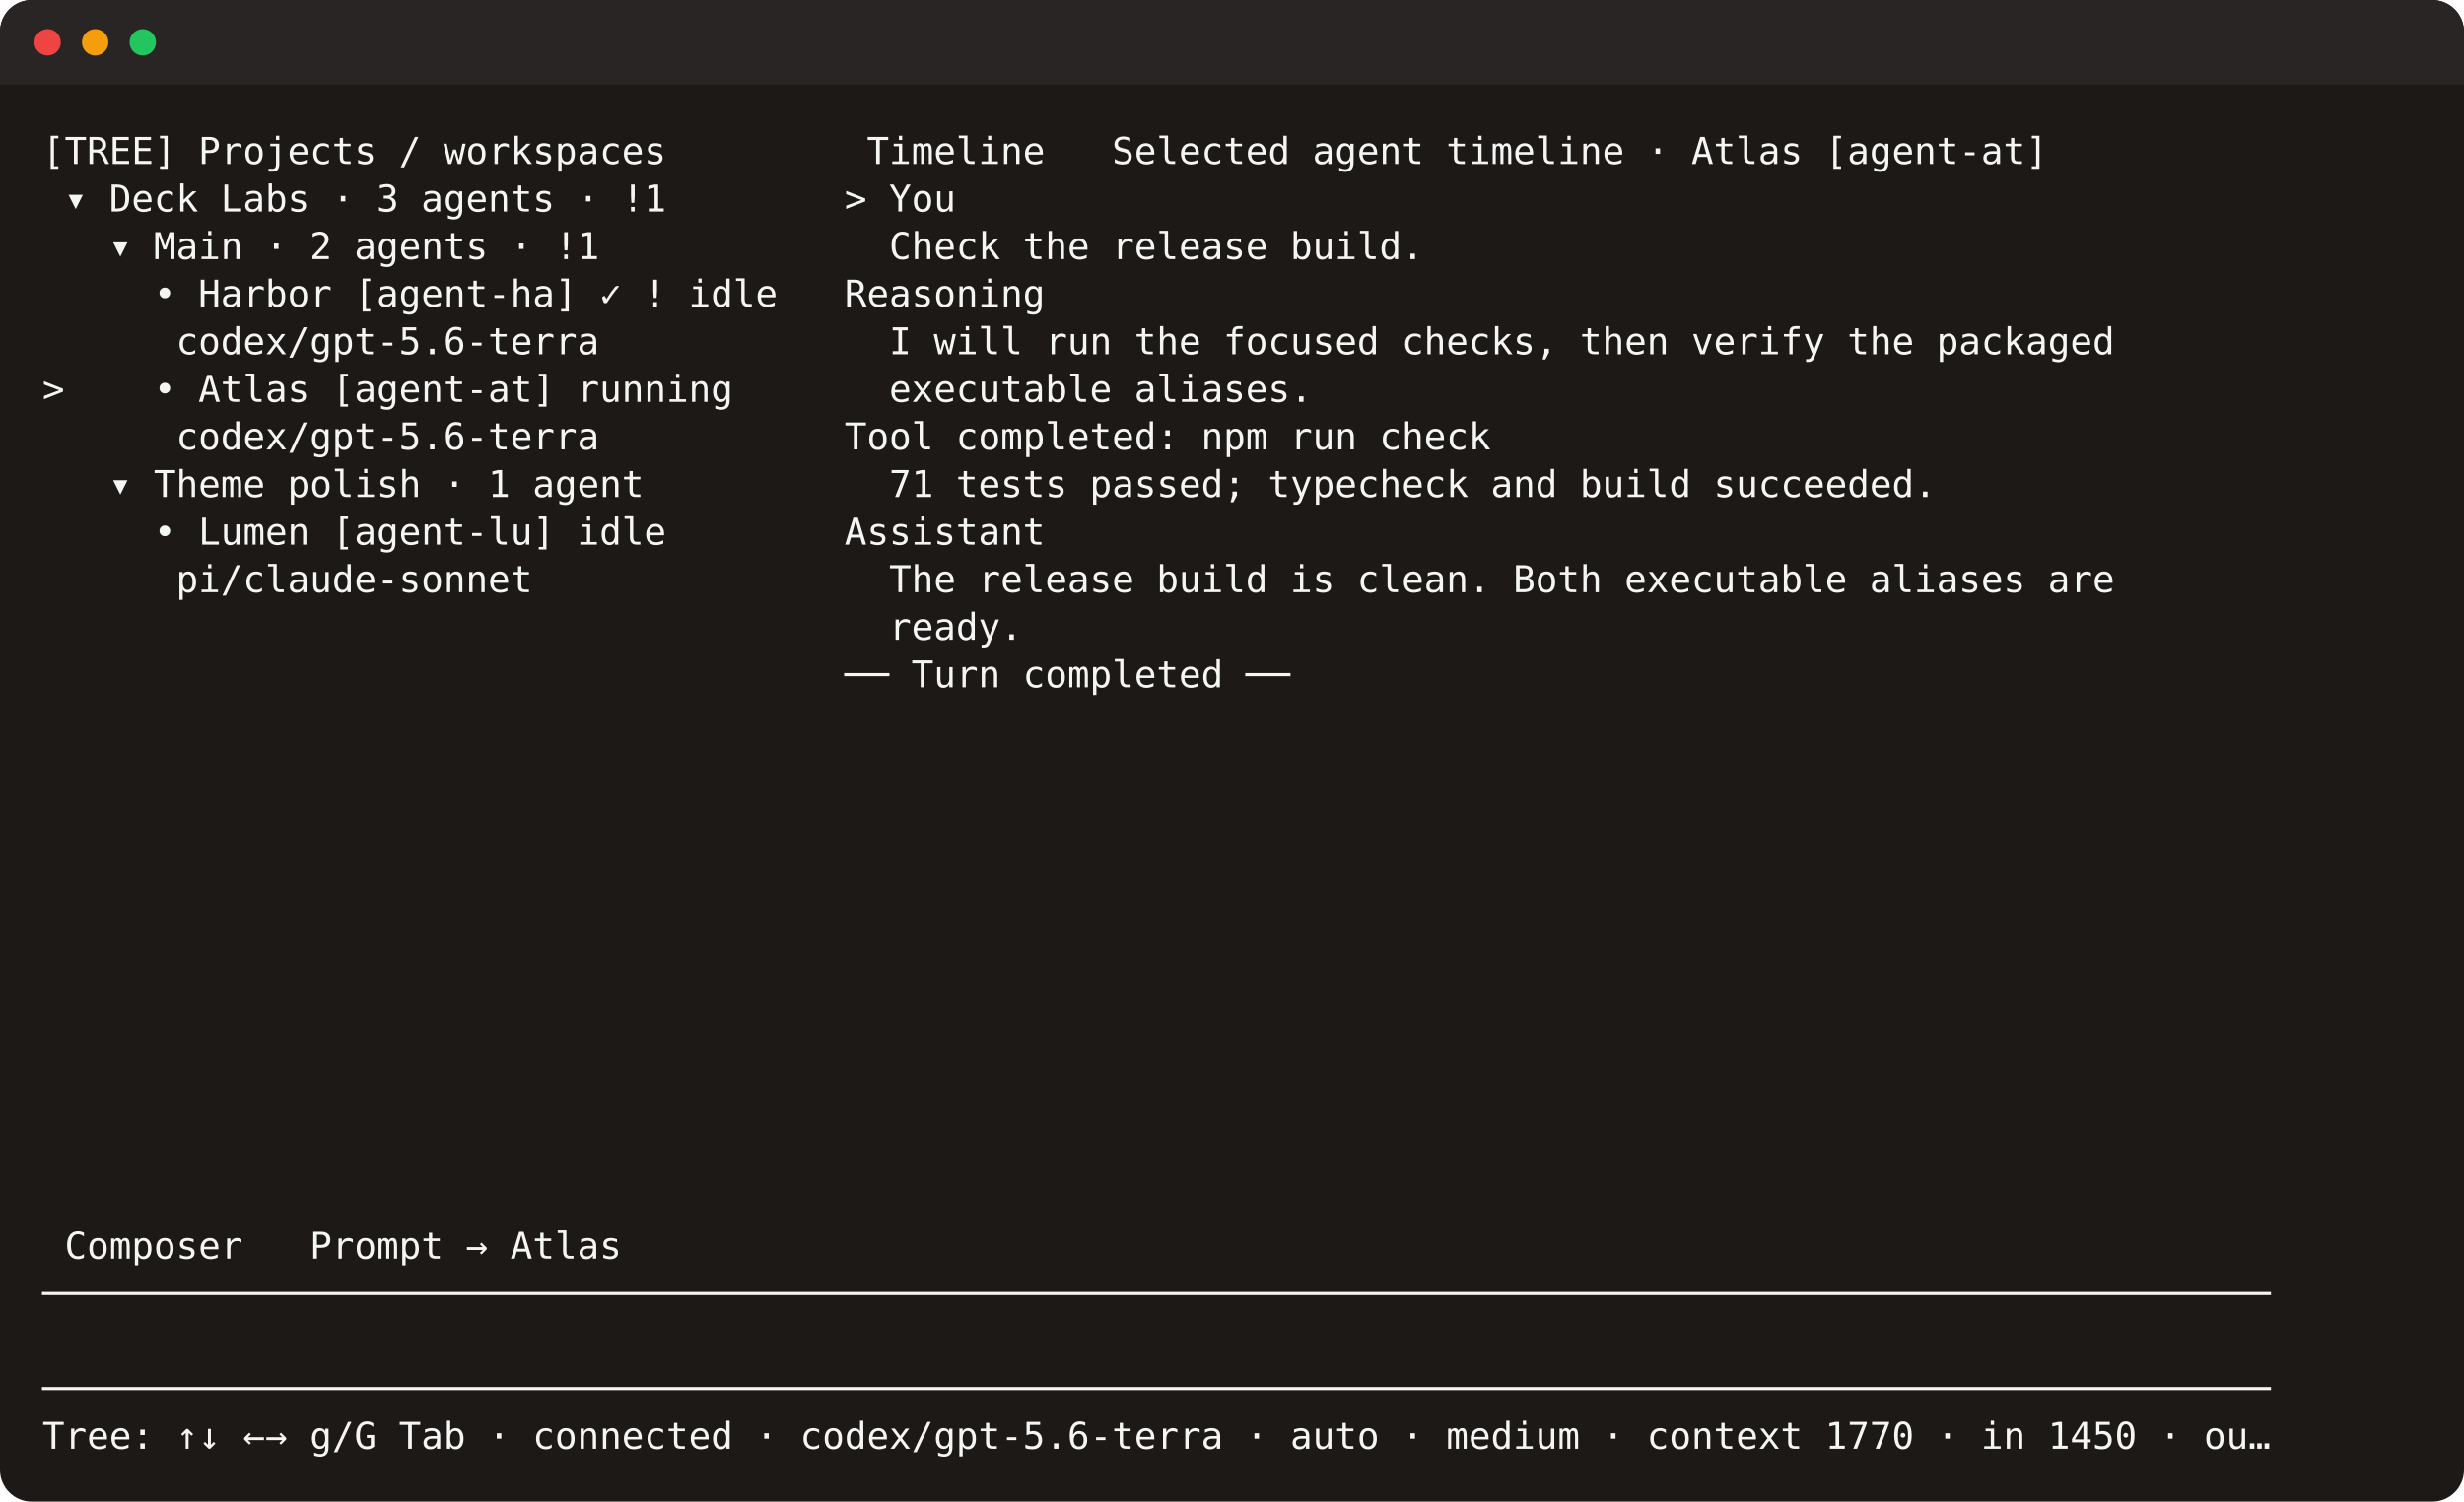
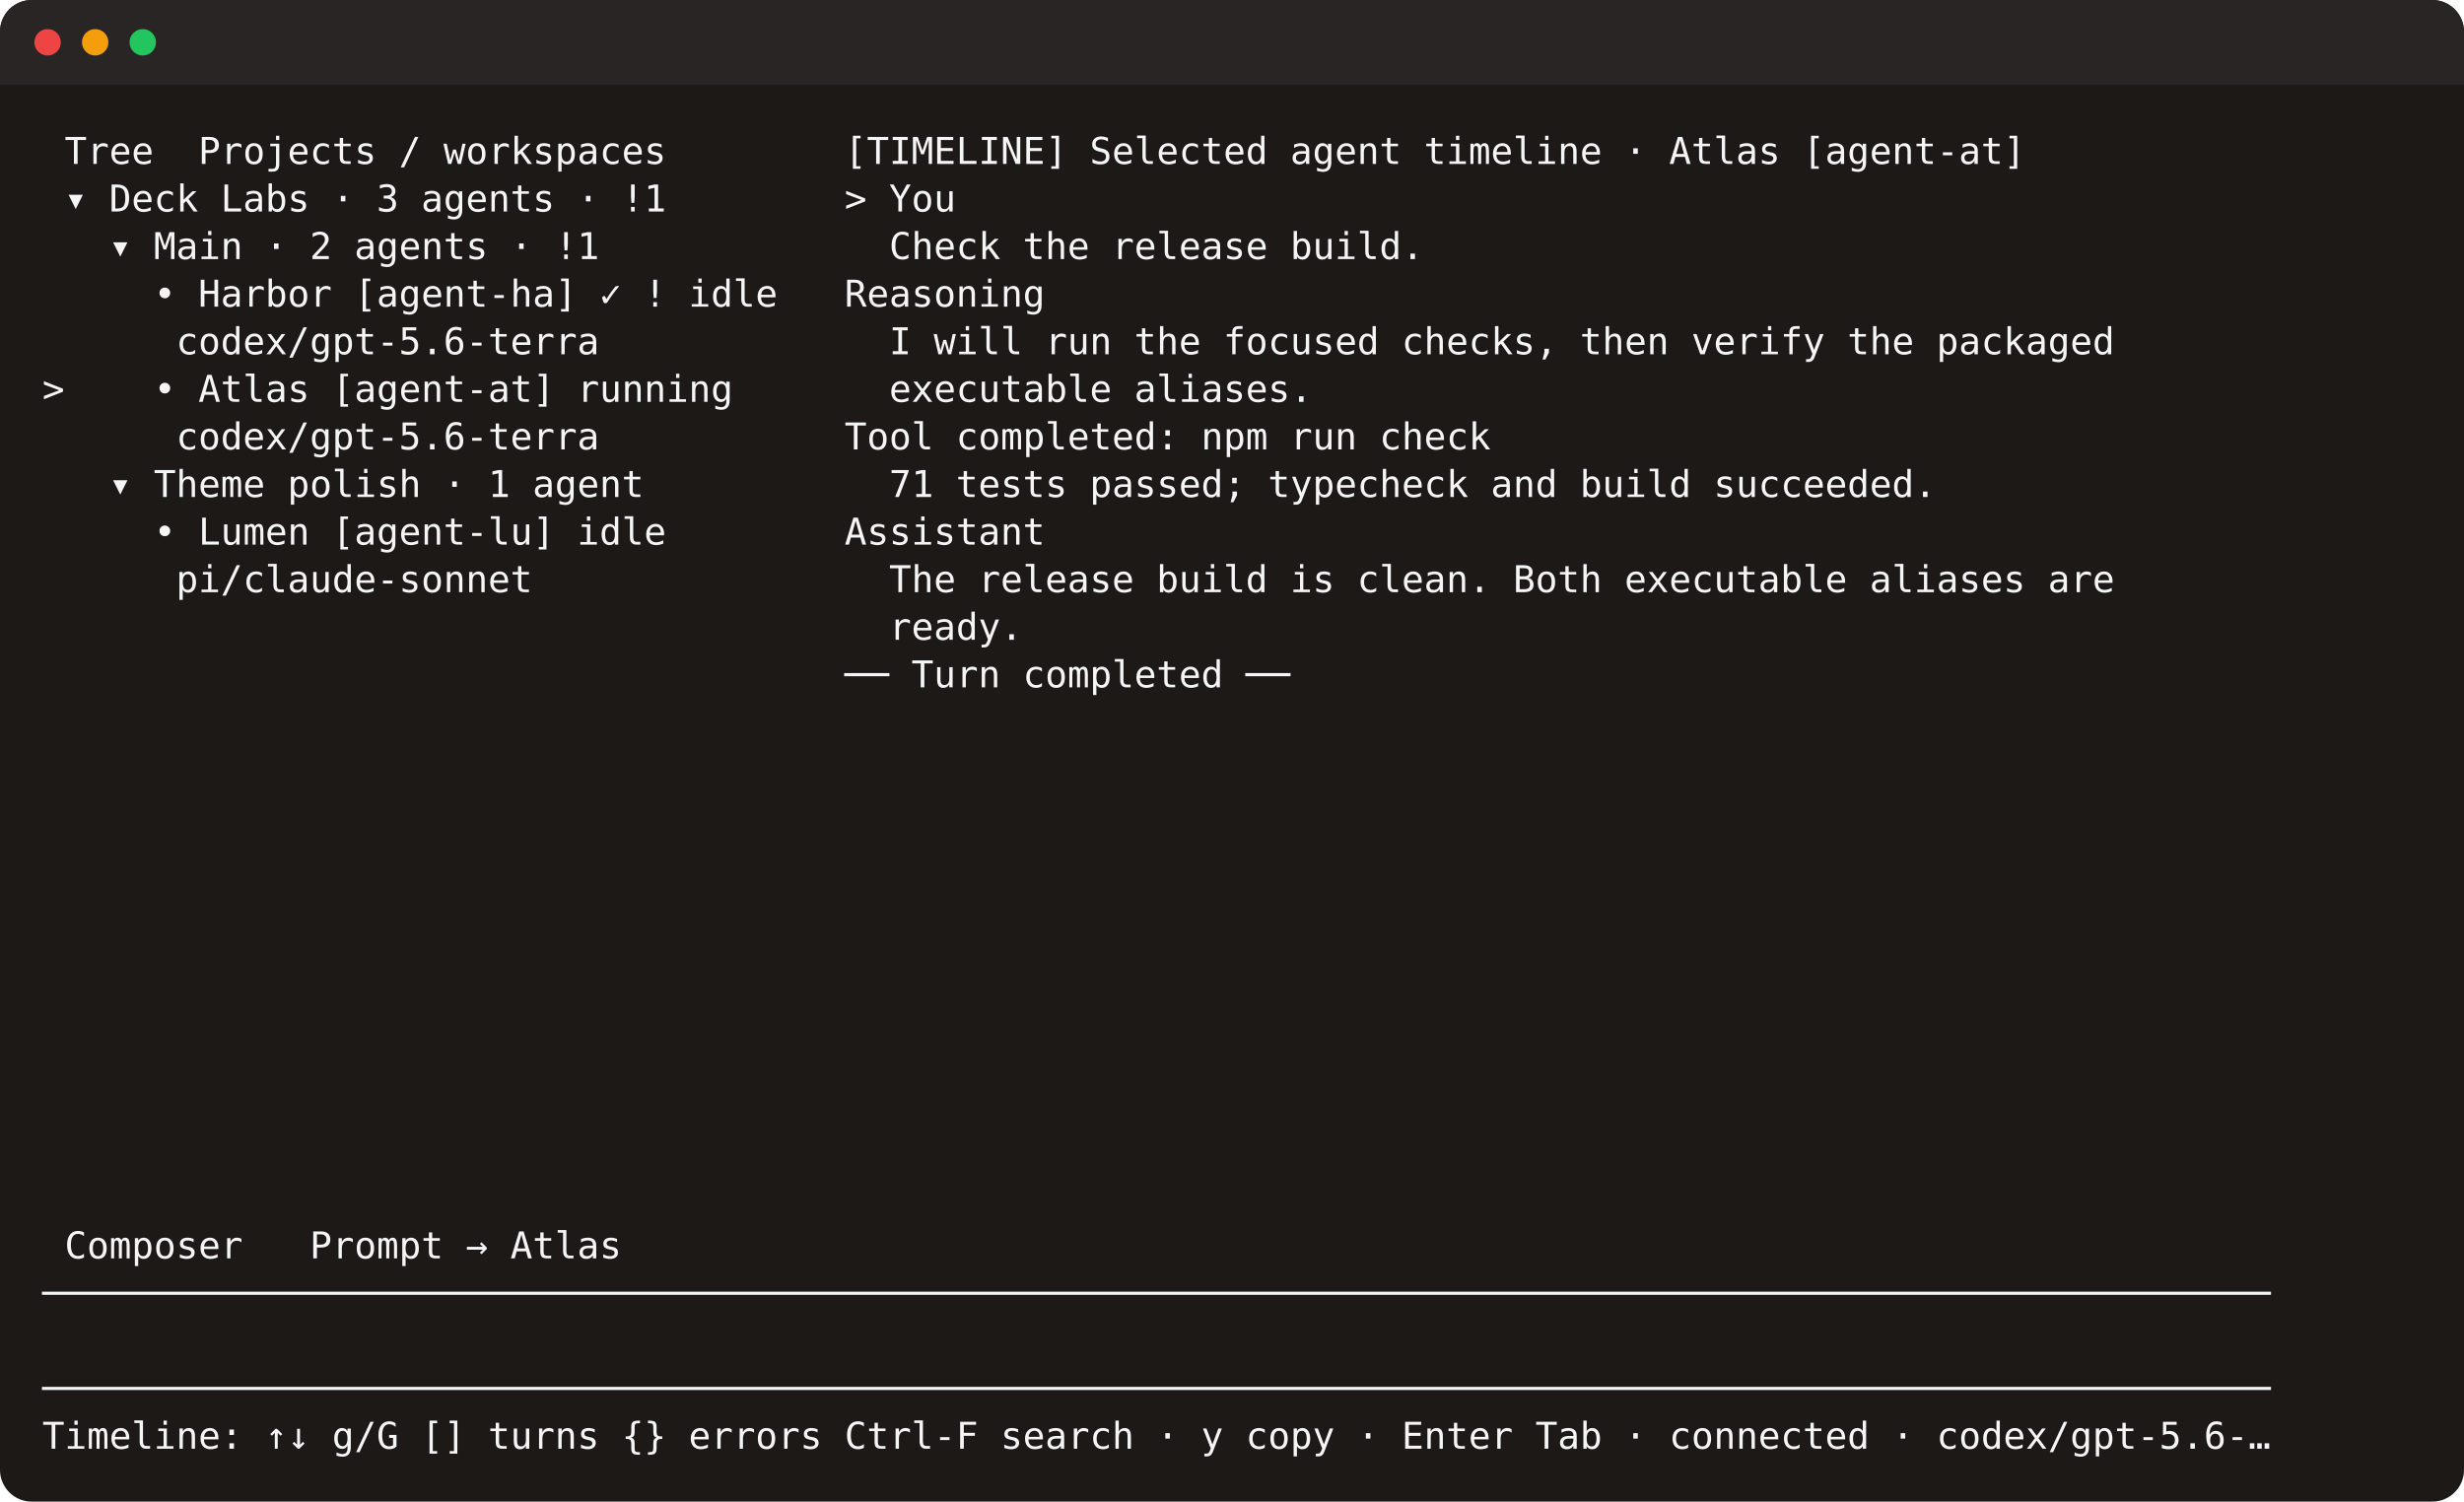
<svg xmlns="http://www.w3.org/2000/svg" width="932" height="568" viewBox="0 0 932 568">
  <rect width="932" height="568" rx="12" fill="#1c1917" />
  <rect width="932" height="32" rx="12" fill="#292524" />
  <rect y="20" width="932" height="12" fill="#292524" />
  <circle cx="18" cy="16" r="5" fill="#ef4444" />
  <circle cx="36" cy="16" r="5" fill="#f59e0b" />
  <circle cx="54" cy="16" r="5" fill="#22c55e" />
  <g fill="#f5f5f4" font-family="SFMono-Regular, Menlo, Consolas, monospace" font-size="14" xml:space="preserve">
-     <text x="16" y="62">[TREE] Projects / workspaces         Timeline   Selected agent timeline · Atlas [agent-at]          </text>
+     <text x="16" y="62"> Tree  Projects / workspaces        [TIMELINE] Selected agent timeline · Atlas [agent-at]           </text>
    <text x="16" y="80"> ▾ Deck Labs · 3 agents · !1        &gt; You                                                           </text>
    <text x="16" y="98">   ▾ Main · 2 agents · !1             Check the release build.                                      </text>
    <text x="16" y="116">     • Harbor [agent-ha] ✓ ! idle   Reasoning                                                       </text>
    <text x="16" y="134">      codex/gpt-5.6-terra             I will run the focused checks, then verify the packaged       </text>
    <text x="16" y="152">&gt;    • Atlas [agent-at] running       executable aliases.                                           </text>
    <text x="16" y="170">      codex/gpt-5.6-terra           Tool completed: npm run check                                   </text>
    <text x="16" y="188">   ▾ Theme polish · 1 agent           71 tests passed; typecheck and build succeeded.               </text>
    <text x="16" y="206">     • Lumen [agent-lu] idle        Assistant                                                       </text>
    <text x="16" y="224">      pi/claude-sonnet                The release build is clean. Both executable aliases are       </text>
    <text x="16" y="242">                                      ready.                                                        </text>
    <text x="16" y="260">                                    ── Turn completed ──                                            </text>
    <text x="16" y="278" />
    <text x="16" y="296" />
    <text x="16" y="314" />
    <text x="16" y="332" />
    <text x="16" y="350" />
    <text x="16" y="368" />
    <text x="16" y="386" />
    <text x="16" y="404" />
    <text x="16" y="422" />
    <text x="16" y="440" />
    <text x="16" y="458" />
    <text x="16" y="476"> Composer   Prompt → Atlas</text>
    <text x="16" y="494">────────────────────────────────────────────────────────────────────────────────────────────────────</text>
    <text x="16" y="512">                                                                                                    </text>
    <text x="16" y="530">────────────────────────────────────────────────────────────────────────────────────────────────────</text>
-     <text x="16" y="548">Tree: ↑↓ ←→ g/G Tab · connected · codex/gpt-5.6-terra · auto · medium · context 1770 · in 1450 · ou…</text>
+     <text x="16" y="548">Timeline: ↑↓ g/G [] turns {} errors Ctrl-F search · y copy · Enter Tab · connected · codex/gpt-5.6-…</text>
  </g>
</svg>
